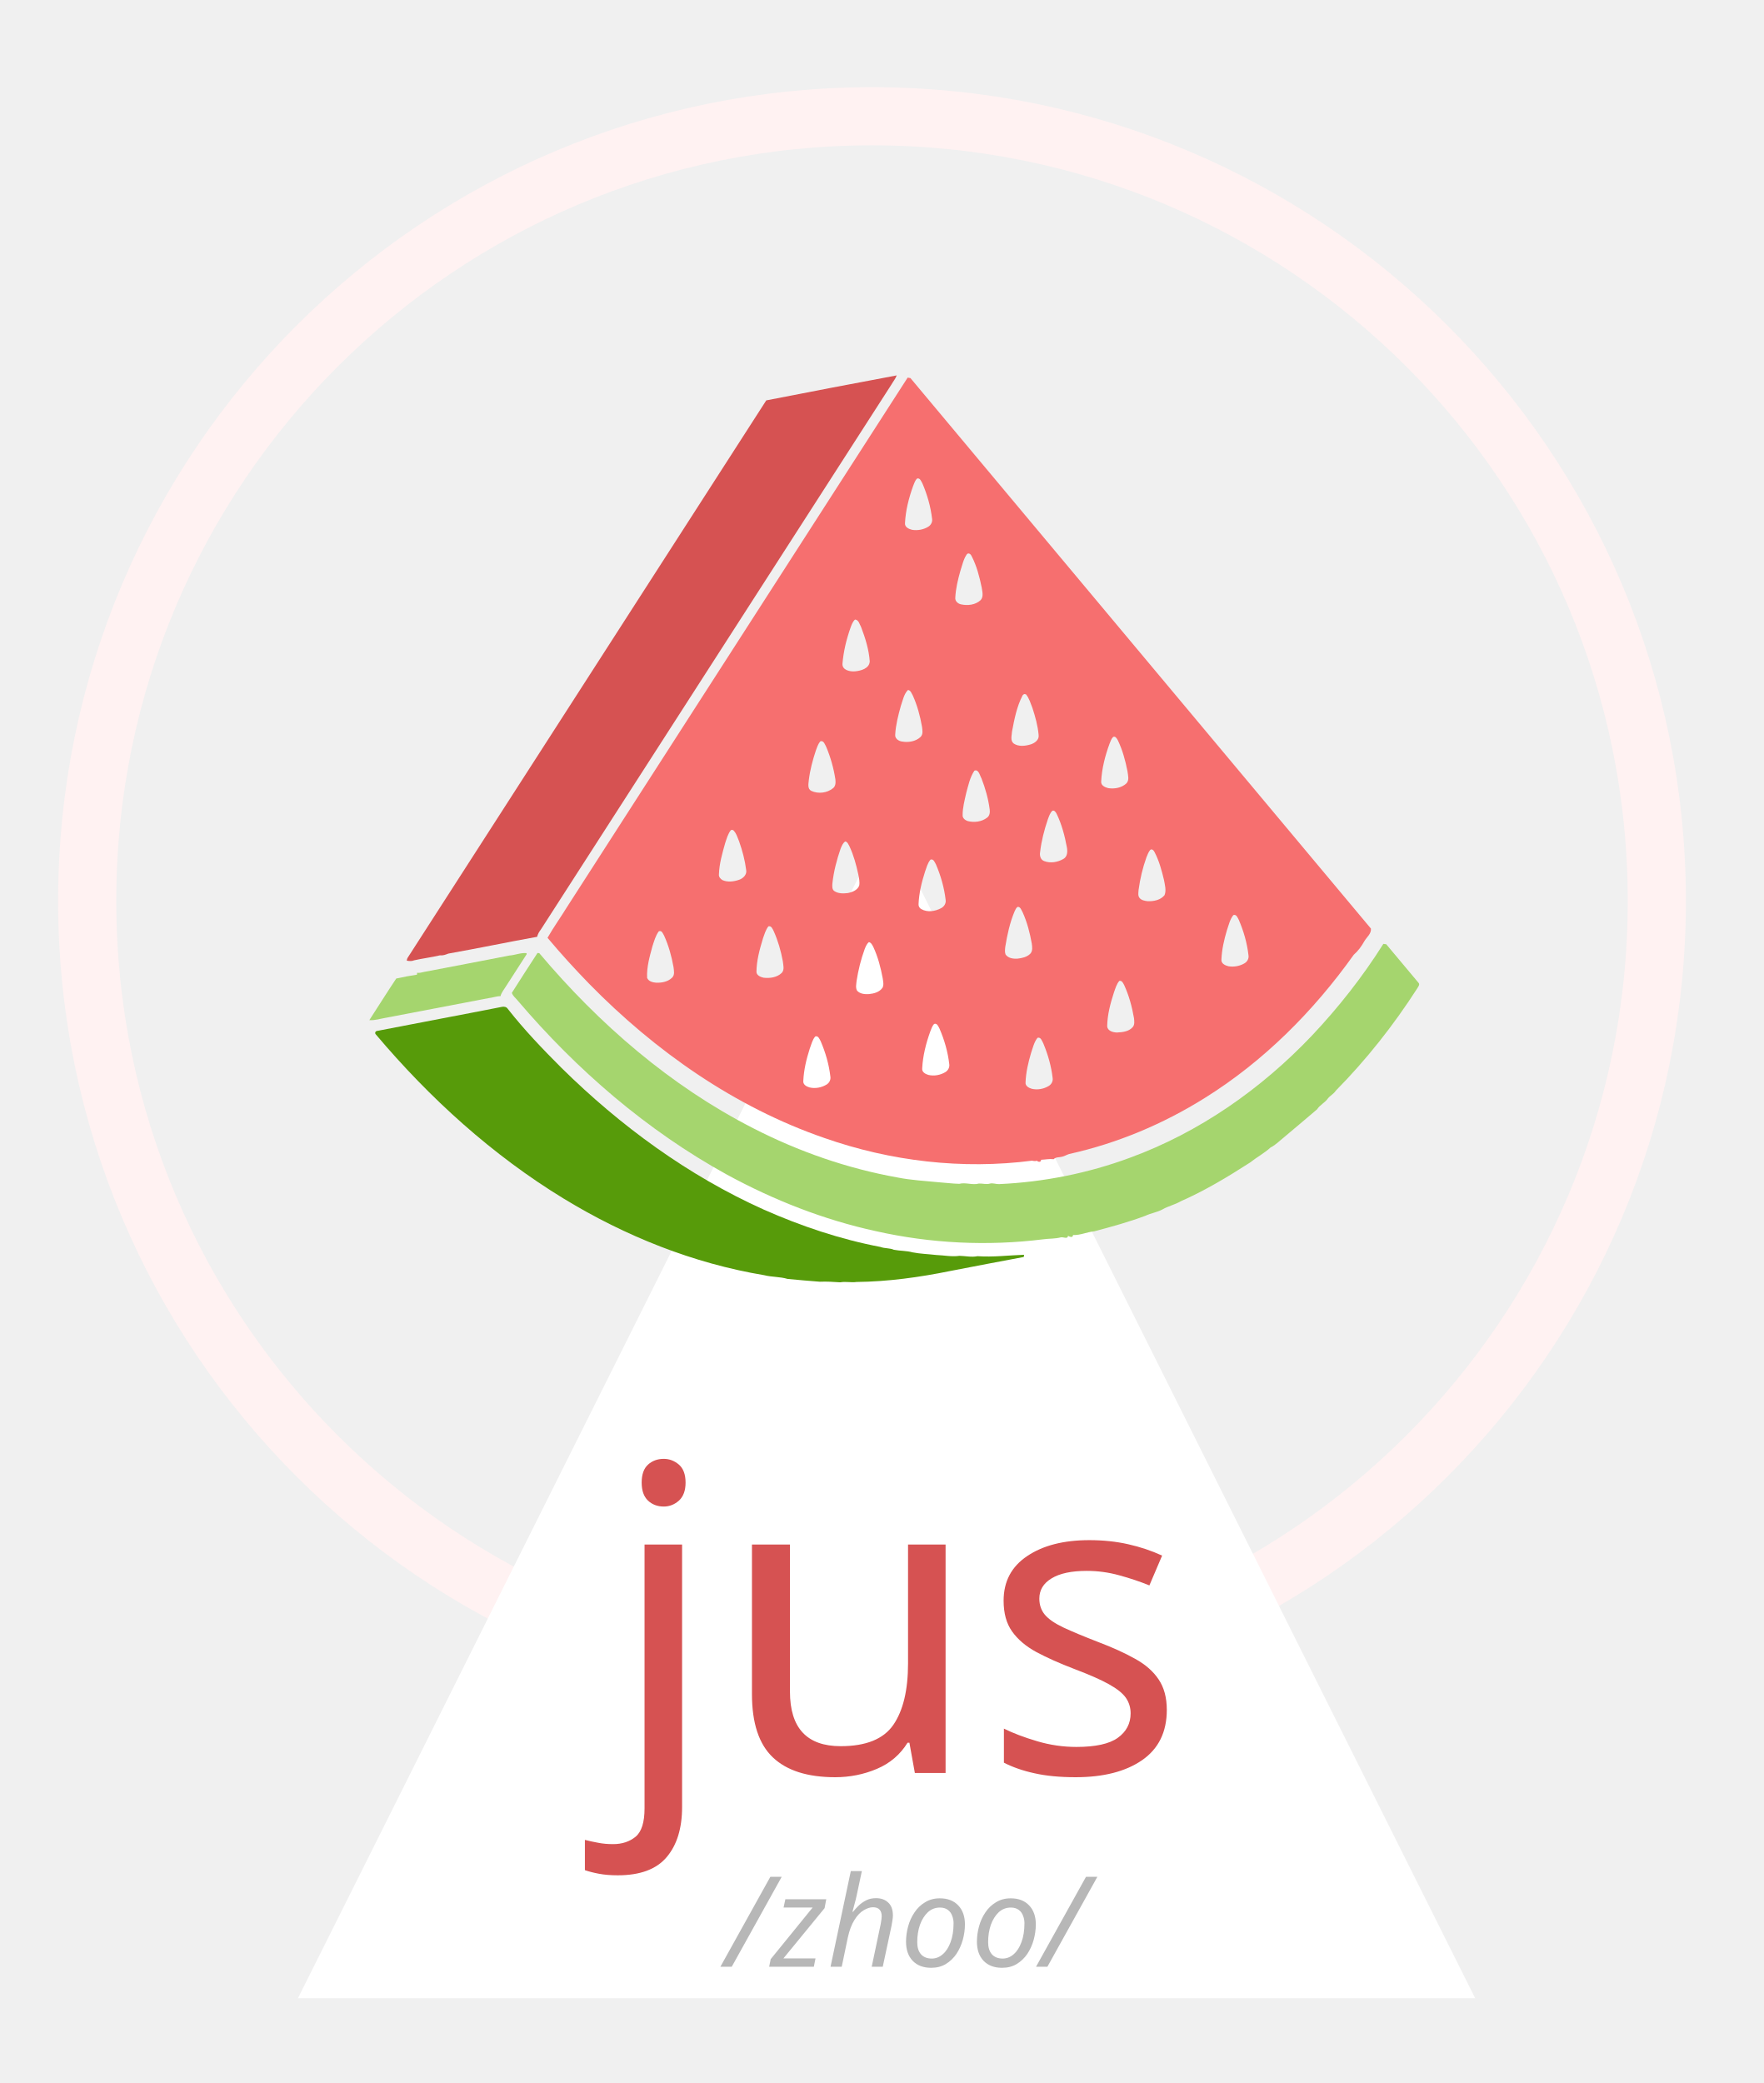
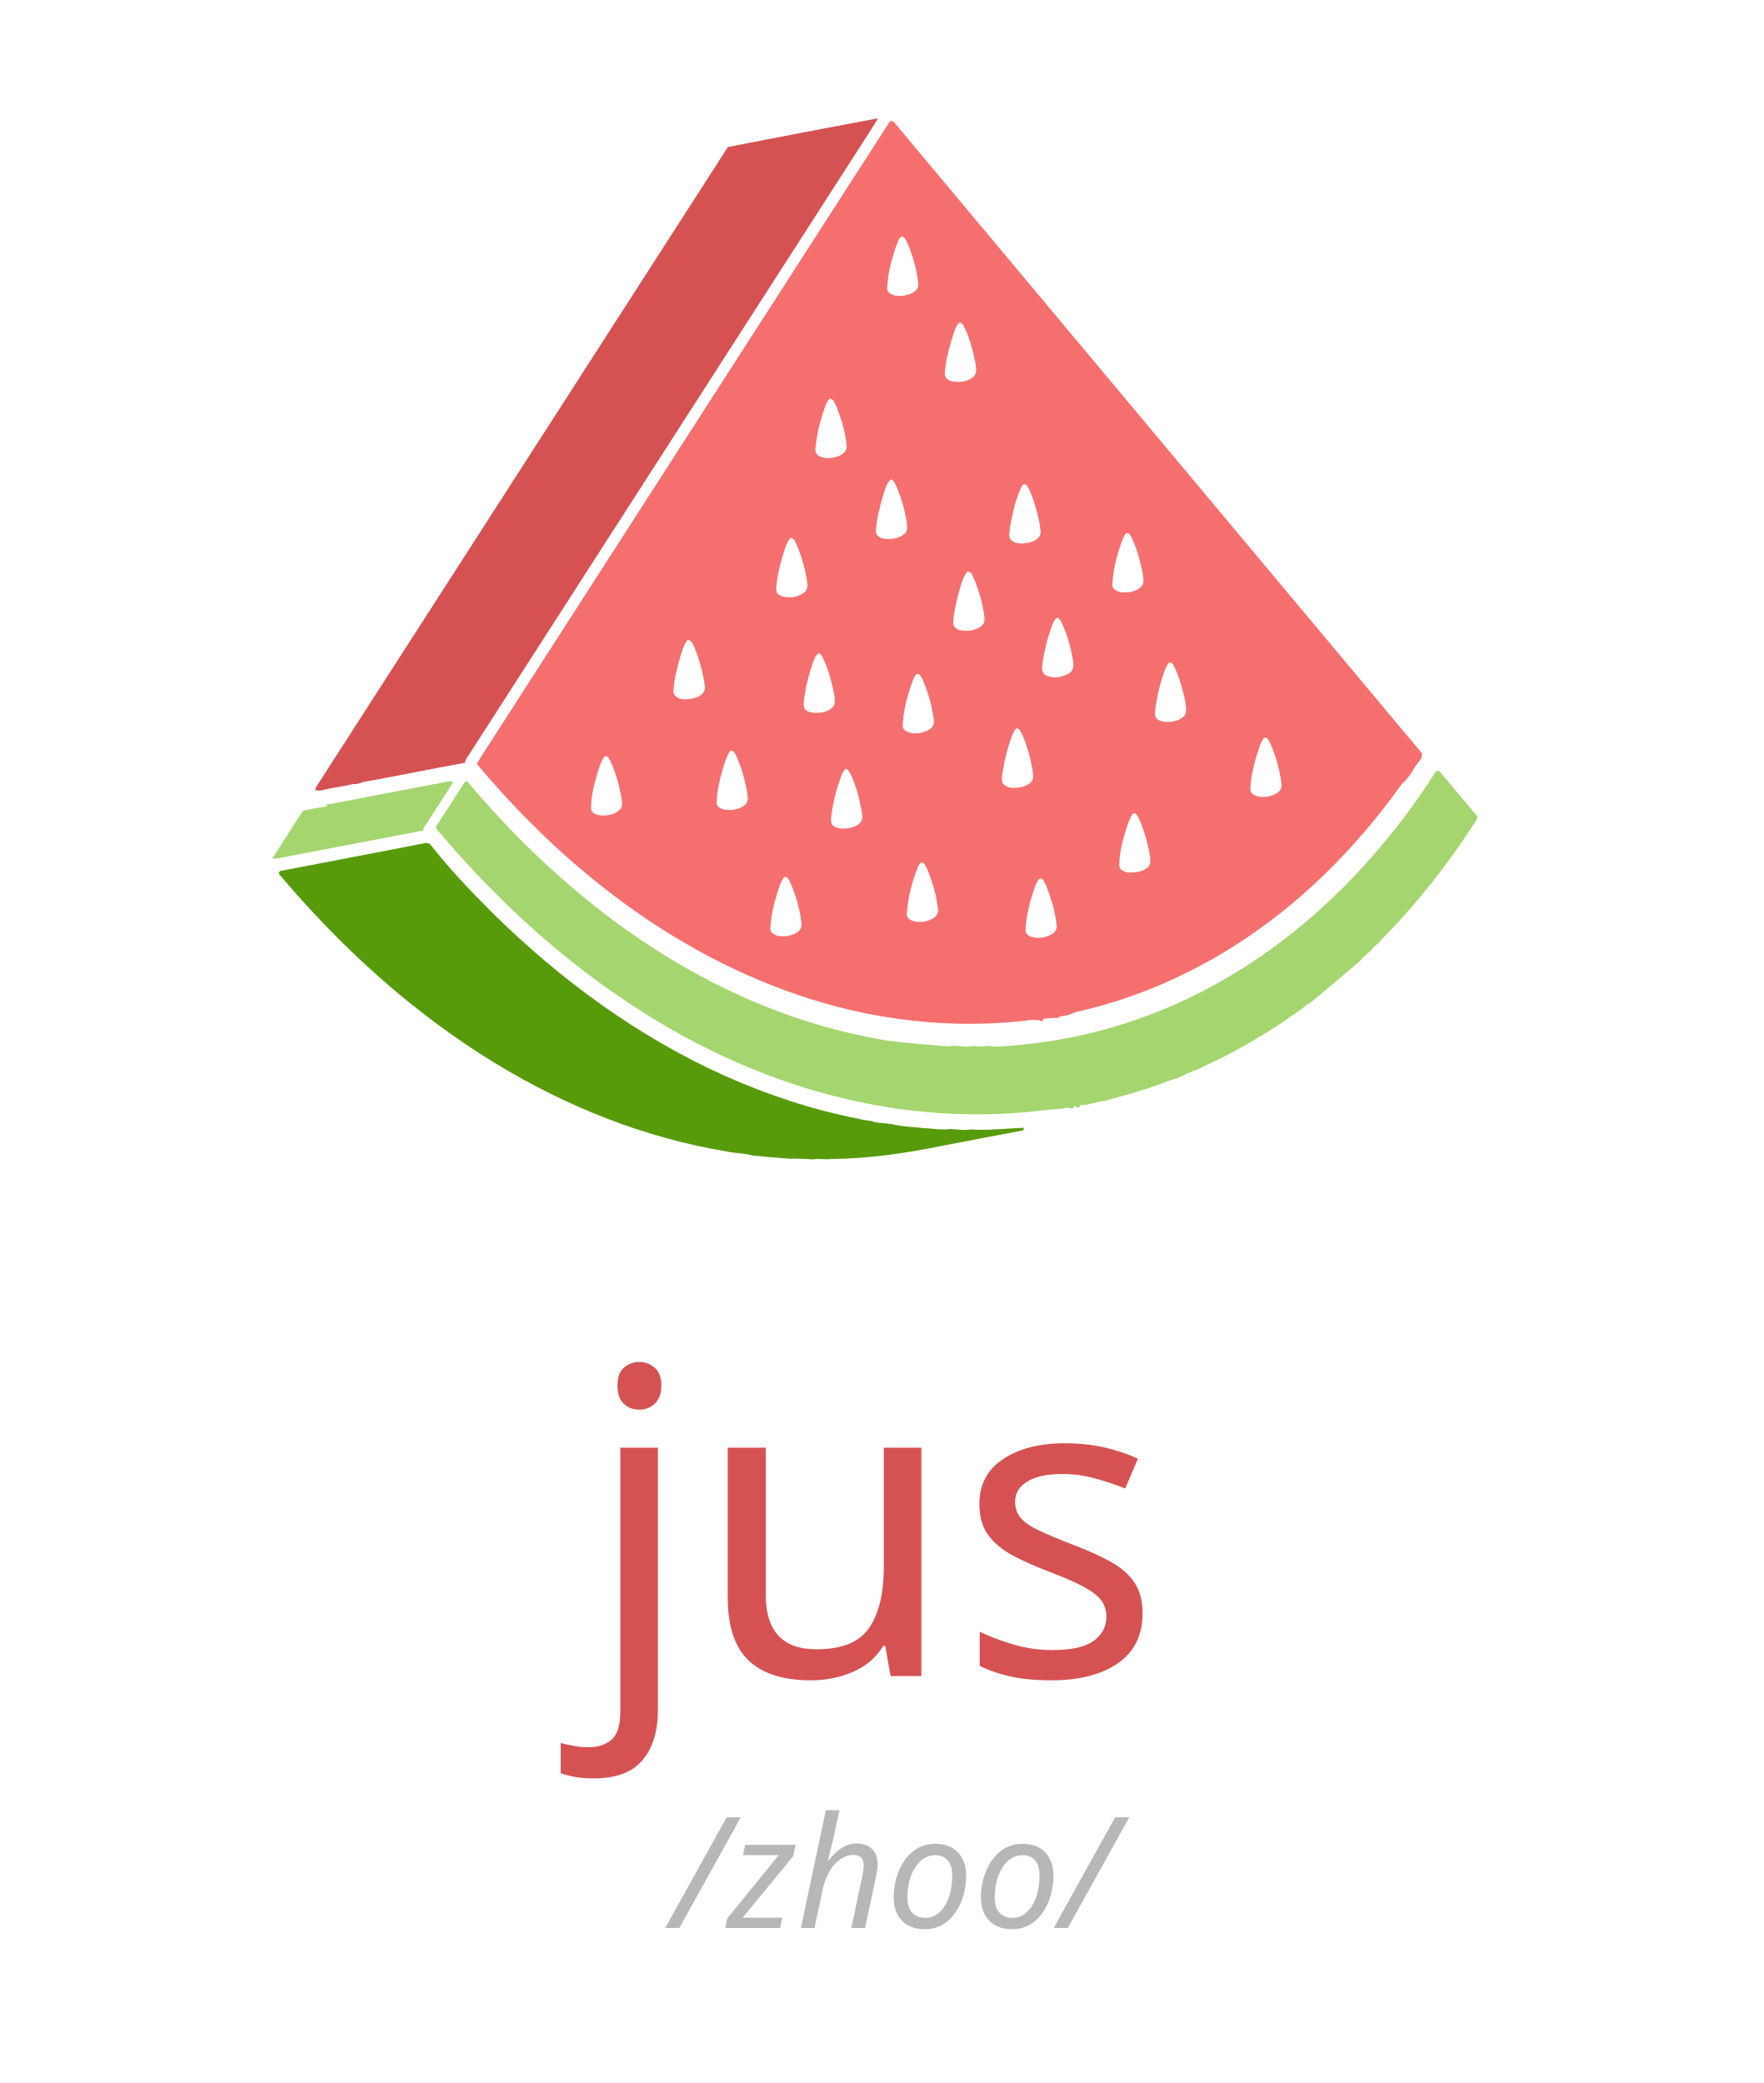
<svg xmlns="http://www.w3.org/2000/svg" width="182px" height="215px" viewBox="0 0 182 215" version="1.1">
  <defs />
  <g id="Page-1" stroke="none" stroke-width="1" fill="none" fill-rule="evenodd">
    <g id="logo">
      <circle id="Oval-4-Copy-3" stroke="#FFF2F2" stroke-width="6" cx="90" cy="93" r="81" />
      <polygon id="Triangle-1-Copy-3" fill="#FFFFFF" points="91.5 84.75 152.25 206.25 30.75 206.25 " />
+       <rect id="Rectangle-2" stroke="#979797" fill="#FFFFFF" x="-8" y="-7" width="205" height="228" />
      <text id="jus" font-family="Roboto Slab" font-size="44" font-weight="normal" fill="#D65252">
-         <tspan x="62.788" y="183">jus</tspan>
+         <tspan x="60.288" y="173">jus</tspan>
      </text>
-       <text id="/zhoo/-copy-4" font-family="Archer" font-size="13" font-style="italic" font-weight="313" fill="#B7B7B7">
-         <tspan x="74.944" y="203">/zhoo/</tspan>
+       <text id="/zhoo/-copy-4" font-family="Archer" font-size="16" font-style="italic" font-weight="313" fill="#B7B7B7">
+         <tspan x="69.392" y="199">/zhoo/</tspan>
      </text>
-       <g id="Group-Copy-5" transform="translate(93.2783, 85.72142) rotate(5) translate(-93.2783, -85.72142) translate(38.90351, 38.55961)">
+       <g id="Group-Copy-5" transform="translate(91.41711, 66.13729) rotate(5) translate(-91.41711, -66.13729) translate(29, 12)">
        <g id="Group">
-           <path d="M36.367,4.173 C40.757,2.908 45.154,1.657 49.556,0.43 C49.457,0.788 49.241,1.096 49.086,1.431 C38.706,21.155 28.33,40.882 17.952,60.606 C17.799,60.848 17.675,61.104 17.634,61.39 C14.634,62.205 11.661,63.108 8.659,63.915 C8.388,64.049 8.115,64.182 7.804,64.171 C6.948,64.455 6.062,64.637 5.203,64.913 C4.972,65.042 4.702,65.037 4.446,65.015 C4.444,64.879 4.477,64.753 4.548,64.637 C15.162,44.487 25.756,24.324 36.367,4.173 L36.367,4.173 Z" id="Shape" fill="#D65252" />
-           <path d="M50.7,0.558 C50.772,0.566 50.919,0.578 50.992,0.584 C68.427,18.069 85.851,35.563 103.289,53.045 C103.389,53.57 102.931,53.959 102.728,54.395 C102.484,54.941 102.175,55.462 101.757,55.893 C98.133,62.055 93.458,67.653 87.734,71.953 C83.685,75.01 79.131,77.411 74.295,78.935 C74.038,79.036 73.819,79.217 73.554,79.292 C73.273,79.386 72.942,79.361 72.74,79.611 C72.299,79.598 71.888,79.727 71.456,79.784 C71.475,80.058 71.199,80.053 71.036,79.922 C70.874,79.989 70.706,79.982 70.541,79.955 C63.477,81.51 56.006,81.292 48.985,79.495 C39.483,77.12 30.795,72.087 23.389,65.737 C21.779,64.347 20.214,62.905 18.712,61.399 C19.241,60.253 19.889,59.16 20.454,58.031 C30.541,38.876 40.609,19.711 50.7,0.558 L50.7,0.558 Z M52.562,10.86 C52.373,11.094 52.318,11.401 52.23,11.681 C51.9,12.941 51.684,14.245 51.735,15.551 C51.738,15.967 52.193,16.121 52.534,16.171 C53.104,16.209 53.693,16.051 54.156,15.709 C54.421,15.518 54.566,15.17 54.48,14.85 C54.224,13.614 53.768,12.419 53.171,11.311 C53.035,11.11 52.864,10.72 52.562,10.86 L52.562,10.86 Z M58.379,18.183 C58.07,18.716 58.004,19.345 57.862,19.938 C57.687,20.86 57.543,21.802 57.576,22.746 C57.565,23.098 57.886,23.35 58.212,23.392 C58.921,23.487 59.724,23.327 60.214,22.772 C60.491,22.389 60.301,21.899 60.205,21.488 C59.881,20.4 59.497,19.311 58.889,18.349 C58.802,18.166 58.55,17.977 58.379,18.183 L58.379,18.183 Z M47.067,26.824 C46.753,28.041 46.565,29.303 46.571,30.562 C46.583,31.226 47.419,31.327 47.925,31.236 C48.531,31.128 49.395,30.812 49.353,30.062 C49.156,28.861 48.688,27.716 48.158,26.628 C47.972,26.363 47.852,25.904 47.466,25.908 C47.231,26.159 47.154,26.504 47.067,26.824 L47.067,26.824 Z M65.52,32.048 C65.487,32.079 65.419,32.144 65.386,32.175 C64.88,33.386 64.743,34.711 64.614,36.007 C64.632,36.419 64.486,36.963 64.901,37.232 C65.441,37.527 66.105,37.383 66.65,37.166 C67.054,37 67.493,36.625 67.382,36.134 C67.217,35.186 66.874,34.28 66.499,33.4 C66.265,32.938 66.082,32.429 65.71,32.059 C65.663,32.056 65.568,32.051 65.52,32.048 L65.52,32.048 Z M53.54,32.677 C53.155,33.145 53.103,33.794 52.955,34.366 C52.767,35.357 52.602,36.366 52.631,37.376 C52.62,37.778 53.032,38.014 53.387,38.029 C54.053,38.09 54.796,37.907 55.257,37.394 C55.518,37.093 55.39,36.669 55.314,36.323 C55.026,35.242 54.639,34.178 54.09,33.201 C53.941,33.003 53.83,32.677 53.54,32.677 L53.54,32.677 Z M75.06,35.659 C74.883,35.858 74.833,36.133 74.753,36.379 C74.403,37.669 74.179,39.008 74.231,40.348 C74.232,40.764 74.686,40.917 75.027,40.967 C75.677,41.008 76.392,40.813 76.842,40.316 C77.139,39.935 76.921,39.445 76.836,39.032 C76.526,37.967 76.141,36.912 75.571,35.957 C75.464,35.793 75.281,35.525 75.06,35.659 L75.06,35.659 Z M45.01,38.732 C44.78,39.019 44.712,39.395 44.613,39.741 C44.374,40.753 44.191,41.787 44.158,42.829 C44.159,43.209 44.071,43.75 44.518,43.923 C45.25,44.184 46.159,44.001 46.718,43.451 C46.982,43.215 46.945,42.826 46.882,42.514 C46.609,41.394 46.198,40.308 45.663,39.289 C45.514,39.064 45.344,38.607 45.01,38.732 L45.01,38.732 Z M61.096,40.377 C60.698,41.101 60.605,41.943 60.458,42.745 C60.357,43.509 60.217,44.283 60.288,45.058 C60.295,45.359 60.588,45.551 60.853,45.615 C61.536,45.729 62.295,45.575 62.816,45.101 C63.078,44.888 63.088,44.517 63.018,44.214 C62.779,43.135 62.383,42.094 61.897,41.106 C61.701,40.834 61.522,40.15 61.096,40.377 L61.096,40.377 Z M69.473,43.799 C69.247,44.048 69.183,44.397 69.09,44.711 C68.809,45.842 68.619,47.003 68.586,48.17 C68.553,48.521 68.704,48.943 69.076,49.04 C69.744,49.237 70.489,49.043 71.046,48.648 C71.451,48.373 71.409,47.838 71.297,47.423 C70.974,46.263 70.563,45.114 69.945,44.075 C69.848,43.926 69.672,43.682 69.473,43.799 L69.473,43.799 Z M79.883,46.949 C79.719,47.187 79.651,47.477 79.563,47.749 C79.273,48.857 79.107,49.997 79.052,51.142 C79.06,51.428 79.009,51.776 79.24,51.993 C79.465,52.205 79.793,52.225 80.085,52.238 C80.708,52.206 81.404,52.01 81.768,51.464 C81.927,50.936 81.702,50.393 81.567,49.885 C81.248,48.94 80.904,47.988 80.364,47.144 C80.274,46.986 80.056,46.761 79.883,46.949 L79.883,46.949 Z M36.609,48.66 C36.322,49.072 36.243,49.587 36.124,50.065 C35.919,51.147 35.702,52.244 35.765,53.352 C35.759,53.604 35.97,53.784 36.174,53.892 C36.743,54.088 37.365,53.946 37.896,53.707 C38.298,53.527 38.662,53.1 38.525,52.634 C38.314,51.65 37.966,50.698 37.553,49.782 C37.344,49.385 37.181,48.916 36.812,48.644 C36.76,48.646 36.66,48.655 36.609,48.66 L36.609,48.66 Z M48.459,48.811 C48.216,49.001 48.135,49.319 48.042,49.601 C47.743,50.793 47.536,52.016 47.512,53.246 C47.52,53.52 47.511,53.877 47.797,54.024 C48.213,54.247 48.72,54.192 49.165,54.102 C49.622,53.975 50.143,53.726 50.286,53.233 C50.331,52.839 50.198,52.458 50.095,52.087 C49.798,51.12 49.445,50.162 48.938,49.284 C48.81,49.101 48.705,48.845 48.459,48.811 L48.459,48.811 Z M57.385,49.918 C57.109,50.296 57.045,50.787 56.924,51.231 C56.676,52.336 56.503,53.471 56.557,54.605 C56.557,54.815 56.697,55.01 56.89,55.088 C57.542,55.387 58.324,55.196 58.904,54.817 C59.208,54.632 59.398,54.258 59.3,53.903 C59.043,52.668 58.587,51.475 57.991,50.365 C57.855,50.168 57.683,49.773 57.385,49.918 L57.385,49.918 Z M89.024,52.893 C88.705,53.364 88.638,53.96 88.498,54.503 C88.29,55.515 88.146,56.548 88.195,57.583 C88.197,57.998 88.652,58.153 88.993,58.203 C89.563,58.24 90.155,58.083 90.616,57.741 C90.883,57.55 91.026,57.202 90.938,56.882 C90.686,55.645 90.225,54.452 89.629,53.343 C89.494,53.142 89.324,52.751 89.024,52.893 L89.024,52.893 Z M66.761,53.994 C66.609,54.118 66.559,54.318 66.491,54.492 C66.108,55.695 65.949,56.95 65.858,58.204 C65.85,58.466 65.84,58.747 65.954,58.991 C66.253,59.355 66.785,59.385 67.217,59.315 C67.674,59.225 68.163,59.074 68.477,58.711 C68.734,58.406 68.632,57.977 68.551,57.625 C68.26,56.548 67.884,55.482 67.335,54.508 C67.187,54.311 67.066,53.929 66.761,53.994 L66.761,53.994 Z M41.318,58.235 C41.064,58.624 40.982,59.093 40.865,59.538 C40.625,60.684 40.407,61.858 40.501,63.034 C40.556,63.393 40.967,63.516 41.275,63.558 C41.929,63.584 42.664,63.416 43.11,62.902 C43.387,62.546 43.186,62.081 43.115,61.69 C42.827,60.648 42.436,59.626 41.908,58.682 C41.775,58.475 41.624,58.126 41.318,58.235 L41.318,58.235 Z M51.799,58.949 C51.582,59.149 51.504,59.443 51.42,59.714 C51.127,60.802 50.953,61.922 50.877,63.046 C50.877,63.382 50.812,63.766 51.019,64.058 C51.355,64.362 51.849,64.361 52.271,64.295 C52.783,64.199 53.345,63.995 53.609,63.509 C53.729,63.193 53.607,62.854 53.537,62.541 C53.234,61.461 52.858,60.393 52.296,59.418 C52.173,59.231 52.042,58.989 51.799,58.949 L51.799,58.949 Z M30.085,59.74 C29.796,60.222 29.702,60.791 29.572,61.332 C29.381,62.414 29.157,63.521 29.313,64.623 C29.489,64.975 29.922,65.041 30.277,65.039 C30.852,65.011 31.474,64.844 31.866,64.391 C32.158,64.08 32,63.618 31.923,63.253 C31.63,62.176 31.236,61.118 30.689,60.146 C30.55,59.949 30.384,59.549 30.085,59.74 L30.085,59.74 Z M77.89,60.686 C77.635,61.041 77.558,61.483 77.446,61.896 C77.175,63.065 76.963,64.267 77.05,65.472 C77.14,65.94 77.703,66.042 78.103,66.016 C78.663,65.94 79.297,65.823 79.664,65.344 C79.883,65.073 79.796,64.697 79.733,64.386 C79.431,63.243 79.022,62.123 78.439,61.094 C78.317,60.91 78.165,60.598 77.89,60.686 L77.89,60.686 Z M59.238,66.779 C59.048,67.011 58.992,67.32 58.904,67.6 C58.573,68.86 58.358,70.164 58.41,71.47 C58.405,71.843 58.793,72.01 59.101,72.072 C59.706,72.16 60.339,71.988 60.83,71.627 C61.093,71.435 61.238,71.088 61.152,70.765 C60.898,69.531 60.439,68.337 59.841,67.229 C59.709,67.029 59.537,66.636 59.238,66.779 L59.238,66.779 Z M69.991,67.275 C69.672,67.748 69.604,68.341 69.465,68.886 C69.258,69.897 69.111,70.93 69.161,71.964 C69.156,72.338 69.543,72.505 69.853,72.568 C70.456,72.656 71.091,72.484 71.582,72.122 C71.847,71.929 71.991,71.584 71.905,71.261 C71.659,70.054 71.208,68.891 70.64,67.802 C70.491,67.585 70.325,67.133 69.991,67.275 L69.991,67.275 Z M47.126,69.136 C46.851,69.515 46.795,70.009 46.667,70.452 C46.417,71.555 46.247,72.689 46.298,73.825 C46.293,74.199 46.681,74.366 46.99,74.427 C47.593,74.517 48.227,74.344 48.718,73.982 C48.985,73.791 49.128,73.444 49.042,73.122 C48.788,71.886 48.328,70.694 47.731,69.585 C47.597,69.385 47.425,68.994 47.126,69.136 L47.126,69.136 Z" id="Shape" fill="#F66F6F" />
-           <path d="M104.703,54.507 C104.778,54.509 104.926,54.515 105.002,54.517 C106.223,55.736 107.438,56.966 108.661,58.184 C108.865,58.352 108.663,58.603 108.586,58.782 C106.491,62.768 104.002,66.564 101.135,70.027 C100.958,70.376 100.606,70.576 100.394,70.897 C100.131,71.363 99.628,71.63 99.382,72.109 C98.347,73.177 97.282,74.218 96.237,75.277 C95.812,75.679 95.445,76.149 94.942,76.453 C94.343,77.106 93.598,77.585 92.962,78.19 C90.803,79.863 88.583,81.48 86.185,82.796 C85.614,83.203 84.927,83.404 84.356,83.813 C83.83,84.151 83.212,84.289 82.678,84.607 C81.021,85.399 79.29,86.039 77.565,86.662 C76.833,86.791 76.171,87.203 75.419,87.235 C75.414,87.562 75.095,87.441 74.904,87.357 C74.918,87.754 74.413,87.493 74.172,87.586 C73.594,87.795 72.999,87.803 72.403,87.94 C66.733,89.157 60.859,89.386 55.113,88.61 C49.653,87.912 44.322,86.336 39.281,84.133 C30.662,80.322 22.896,74.72 16.197,68.108 C15.976,67.874 15.658,67.686 15.538,67.381 C16.285,65.931 17.05,64.488 17.818,63.049 C17.866,63.051 17.958,63.055 18.006,63.056 C24.777,69.802 32.683,75.524 41.559,79.125 C46.442,81.114 51.604,82.424 56.855,82.896 C58.29,83.054 59.735,82.999 61.175,83.017 C61.869,83.001 62.567,83.039 63.258,82.992 C63.91,82.76 64.629,83.034 65.279,82.787 C65.655,82.734 66.056,82.839 66.419,82.688 C66.722,82.589 67.048,82.705 67.359,82.663 C71.928,82.054 76.405,80.749 80.574,78.775 C87.469,75.546 93.444,70.531 98.179,64.587 C100.665,61.443 102.871,58.073 104.703,54.507 L104.703,54.507 Z" id="Shape" fill="#A5D56E" />
-           <path d="M16.691,63.166 L16.713,63.278 C16.104,64.421 15.505,65.572 14.899,66.717 C14.723,67.081 14.469,67.414 14.403,67.824 C13.997,67.852 13.632,68.046 13.237,68.121 C9.768,69.102 6.3,70.087 2.831,71.072 C2.267,71.211 1.722,71.462 1.132,71.468 C1.931,69.962 2.705,68.441 3.524,66.947 C4.217,66.732 4.916,66.533 5.623,66.363 C5.622,66.314 5.618,66.216 5.616,66.169 C5.852,66.183 6.073,66.105 6.293,66.028 C9.18,65.201 12.073,64.404 14.955,63.563 C15.546,63.472 16.085,63.158 16.691,63.166 Z" id="Shape" fill="#A5D56E" />
-           <path d="M14.632,68.914 C14.845,68.843 15.122,68.866 15.262,69.061 C17.142,71.068 19.206,72.879 21.308,74.642 C27.893,80.089 35.323,84.596 43.407,87.407 C47.399,88.772 51.539,89.768 55.73,90.193 C56.188,90.323 56.676,90.207 57.13,90.362 C57.775,90.432 58.434,90.338 59.077,90.459 C59.896,90.546 60.723,90.493 61.545,90.518 C62.338,90.476 63.148,90.582 63.929,90.394 C64.546,90.352 65.18,90.452 65.783,90.269 C67.394,90.243 68.969,89.898 70.565,89.704 C70.561,89.762 70.554,89.876 70.547,89.935 C68.067,90.626 65.588,91.331 63.113,92.038 C59.997,92.962 56.81,93.692 53.575,94.009 C53.028,94.138 52.454,94.037 51.909,94.191 C51.205,94.205 50.501,94.221 49.803,94.313 C48.689,94.328 47.573,94.325 46.46,94.316 C45.659,94.149 44.832,94.274 44.029,94.143 C36.633,93.567 29.394,91.377 22.75,88.086 C15.011,84.254 8.046,78.961 1.929,72.879 C1.786,72.77 1.845,72.55 2.014,72.511 C6.217,71.301 10.433,70.131 14.632,68.914 L14.632,68.914 Z" id="Shape" fill="#579B0A" />
+           <path d="M41.745,4.79 C46.786,3.338 51.832,1.902 56.885,0.493 C56.772,0.904 56.524,1.258 56.346,1.642 C44.431,24.284 32.521,46.929 20.607,69.57 C20.431,69.848 20.289,70.141 20.243,70.47 C16.798,71.405 13.386,72.442 9.94,73.368 C9.629,73.522 9.316,73.675 8.958,73.662 C7.975,73.988 6.958,74.197 5.973,74.514 C5.707,74.662 5.398,74.656 5.104,74.631 C5.101,74.475 5.139,74.33 5.221,74.197 C17.404,51.066 29.565,27.922 41.745,4.79 L41.745,4.79 Z" id="Shape" fill="#D65252" />
+           <path d="M58.199,0.641 C58.282,0.65 58.45,0.664 58.534,0.671 C78.548,20.742 98.549,40.823 118.567,60.891 C118.681,61.493 118.156,61.94 117.922,62.441 C117.642,63.067 117.287,63.665 116.807,64.16 C112.647,71.233 107.281,77.659 100.71,82.595 C96.063,86.104 90.835,88.861 85.284,90.61 C84.989,90.726 84.738,90.934 84.433,91.02 C84.111,91.128 83.73,91.099 83.498,91.386 C82.993,91.371 82.521,91.519 82.025,91.585 C82.046,91.899 81.73,91.894 81.543,91.742 C81.357,91.819 81.164,91.812 80.974,91.78 C72.865,93.566 64.29,93.316 56.23,91.253 C45.323,88.527 35.35,82.749 26.848,75.46 C25.001,73.864 23.204,72.209 21.479,70.48 C22.087,69.165 22.83,67.91 23.479,66.614 C35.058,44.626 46.615,22.627 58.199,0.641 L58.199,0.641 Z M60.337,12.466 C60.119,12.735 60.056,13.087 59.956,13.409 C59.576,14.854 59.329,16.352 59.387,17.851 C59.39,18.328 59.913,18.506 60.304,18.563 C60.958,18.606 61.634,18.425 62.166,18.032 C62.47,17.813 62.637,17.414 62.538,17.046 C62.244,15.628 61.72,14.256 61.035,12.984 C60.879,12.753 60.682,12.305 60.337,12.466 L60.337,12.466 Z M67.014,20.872 C66.659,21.484 66.583,22.207 66.42,22.886 C66.219,23.946 66.054,25.027 66.092,26.11 C66.079,26.514 66.448,26.804 66.821,26.852 C67.635,26.96 68.557,26.778 69.12,26.14 C69.438,25.7 69.219,25.138 69.11,24.666 C68.738,23.417 68.297,22.168 67.599,21.063 C67.499,20.853 67.21,20.636 67.014,20.872 L67.014,20.872 Z M54.029,30.792 C53.668,32.189 53.452,33.637 53.459,35.082 C53.473,35.844 54.433,35.96 55.013,35.856 C55.709,35.732 56.701,35.369 56.653,34.508 C56.426,33.129 55.889,31.816 55.281,30.566 C55.067,30.262 54.93,29.735 54.486,29.74 C54.217,30.029 54.129,30.424 54.029,30.792 L54.029,30.792 Z M75.211,36.789 C75.172,36.824 75.094,36.898 75.057,36.933 C74.477,38.324 74.319,39.845 74.171,41.332 C74.192,41.806 74.024,42.431 74.5,42.738 C75.12,43.078 75.882,42.912 76.508,42.663 C76.972,42.472 77.475,42.042 77.348,41.478 C77.159,40.39 76.765,39.351 76.335,38.34 C76.066,37.81 75.856,37.226 75.428,36.8 C75.375,36.798 75.266,36.791 75.211,36.789 L75.211,36.789 Z M61.459,37.51 C61.017,38.047 60.957,38.792 60.788,39.448 C60.572,40.586 60.382,41.744 60.416,42.904 C60.403,43.366 60.876,43.636 61.283,43.654 C62.048,43.723 62.901,43.513 63.43,42.925 C63.729,42.579 63.582,42.093 63.495,41.695 C63.165,40.454 62.72,39.233 62.091,38.111 C61.919,37.884 61.792,37.51 61.459,37.51 L61.459,37.51 Z M86.162,40.933 C85.959,41.161 85.902,41.477 85.809,41.76 C85.407,43.241 85.15,44.777 85.21,46.315 C85.211,46.793 85.733,46.969 86.124,47.026 C86.87,47.073 87.691,46.849 88.207,46.279 C88.548,45.842 88.298,45.28 88.201,44.805 C87.844,43.582 87.402,42.372 86.748,41.275 C86.626,41.087 86.415,40.779 86.162,40.933 L86.162,40.933 Z M51.667,44.46 C51.403,44.79 51.325,45.222 51.212,45.619 C50.938,46.781 50.727,47.967 50.689,49.163 C50.69,49.6 50.589,50.221 51.103,50.419 C51.943,50.719 52.986,50.509 53.628,49.878 C53.931,49.607 53.888,49.161 53.817,48.802 C53.503,47.517 53.031,46.27 52.417,45.1 C52.246,44.841 52.051,44.317 51.667,44.46 L51.667,44.46 Z M70.132,46.349 C69.676,47.18 69.569,48.147 69.4,49.067 C69.284,49.945 69.123,50.833 69.205,51.723 C69.213,52.068 69.55,52.289 69.854,52.362 C70.638,52.492 71.509,52.316 72.107,51.772 C72.408,51.527 72.419,51.102 72.339,50.753 C72.064,49.515 71.609,48.32 71.051,47.186 C70.827,46.874 70.621,46.088 70.132,46.349 L70.132,46.349 Z M79.748,50.277 C79.489,50.563 79.415,50.963 79.309,51.323 C78.986,52.623 78.768,53.955 78.73,55.294 C78.692,55.697 78.865,56.181 79.293,56.294 C80.059,56.519 80.915,56.296 81.554,55.844 C82.019,55.528 81.971,54.913 81.842,54.437 C81.471,53.105 80.999,51.787 80.291,50.594 C80.179,50.423 79.977,50.143 79.748,50.277 L79.748,50.277 Z M91.699,53.893 C91.51,54.166 91.432,54.499 91.331,54.812 C90.998,56.084 90.808,57.392 90.744,58.706 C90.753,59.034 90.695,59.434 90.96,59.683 C91.219,59.927 91.595,59.949 91.93,59.965 C92.645,59.928 93.444,59.702 93.862,59.076 C94.044,58.47 93.786,57.846 93.631,57.263 C93.265,56.179 92.87,55.086 92.25,54.116 C92.147,53.935 91.896,53.677 91.699,53.893 L91.699,53.893 Z M42.024,55.857 C41.695,56.33 41.604,56.921 41.467,57.47 C41.232,58.712 40.982,59.971 41.055,61.243 C41.048,61.533 41.29,61.739 41.524,61.863 C42.177,62.088 42.891,61.925 43.501,61.65 C43.962,61.444 44.38,60.953 44.223,60.419 C43.981,59.289 43.581,58.197 43.107,57.145 C42.868,56.689 42.68,56.151 42.256,55.838 C42.197,55.841 42.082,55.851 42.024,55.857 L42.024,55.857 Z M55.627,56.03 C55.347,56.248 55.255,56.613 55.148,56.937 C54.805,58.305 54.567,59.709 54.54,61.122 C54.549,61.436 54.538,61.846 54.866,62.014 C55.344,62.271 55.926,62.207 56.437,62.104 C56.961,61.958 57.559,61.672 57.724,61.106 C57.775,60.655 57.623,60.216 57.504,59.791 C57.164,58.681 56.758,57.581 56.177,56.573 C56.03,56.363 55.909,56.069 55.627,56.03 L55.627,56.03 Z M65.872,57.301 C65.556,57.735 65.482,58.299 65.343,58.809 C65.058,60.077 64.86,61.38 64.922,62.682 C64.922,62.922 65.083,63.146 65.304,63.236 C66.053,63.579 66.95,63.36 67.616,62.924 C67.966,62.712 68.183,62.283 68.071,61.876 C67.776,60.458 67.252,59.088 66.568,57.815 C66.412,57.588 66.214,57.135 65.872,57.301 L65.872,57.301 Z M102.191,60.716 C101.824,61.257 101.748,61.941 101.588,62.564 C101.348,63.725 101.183,64.911 101.239,66.1 C101.242,66.576 101.765,66.755 102.156,66.812 C102.81,66.854 103.489,66.674 104.018,66.281 C104.325,66.062 104.489,65.663 104.389,65.295 C104.099,63.875 103.569,62.506 102.886,61.233 C102.731,61.002 102.536,60.553 102.191,60.716 L102.191,60.716 Z M76.635,61.98 C76.461,62.122 76.404,62.352 76.326,62.551 C75.886,63.933 75.703,65.373 75.599,66.813 C75.59,67.113 75.578,67.435 75.709,67.716 C76.053,68.133 76.663,68.169 77.159,68.088 C77.683,67.985 78.245,67.811 78.605,67.395 C78.9,67.044 78.783,66.552 78.69,66.148 C78.356,64.911 77.924,63.688 77.294,62.57 C77.124,62.344 76.985,61.906 76.635,61.98 L76.635,61.98 Z M47.429,66.848 C47.138,67.295 47.043,67.833 46.909,68.343 C46.633,69.66 46.384,71.007 46.492,72.357 C46.554,72.77 47.026,72.911 47.38,72.959 C48.13,72.989 48.974,72.796 49.486,72.206 C49.804,71.796 49.573,71.263 49.492,70.814 C49.161,69.618 48.713,68.445 48.107,67.361 C47.953,67.124 47.78,66.723 47.429,66.848 L47.429,66.848 Z M59.46,67.668 C59.212,67.897 59.122,68.235 59.026,68.546 C58.689,69.795 58.489,71.08 58.402,72.37 C58.402,72.757 58.327,73.198 58.565,73.533 C58.95,73.881 59.517,73.88 60.002,73.804 C60.59,73.695 61.235,73.46 61.538,72.903 C61.676,72.54 61.535,72.15 61.455,71.791 C61.108,70.552 60.676,69.326 60.031,68.206 C59.889,67.991 59.74,67.713 59.46,67.668 L59.46,67.668 Z M34.535,68.576 C34.203,69.129 34.095,69.782 33.946,70.403 C33.726,71.645 33.47,72.916 33.648,74.181 C33.851,74.586 34.348,74.661 34.755,74.659 C35.415,74.626 36.129,74.434 36.579,73.915 C36.915,73.558 36.732,73.028 36.644,72.608 C36.309,71.373 35.856,70.158 35.228,69.041 C35.068,68.816 34.878,68.356 34.535,68.576 L34.535,68.576 Z M89.41,69.662 C89.117,70.069 89.029,70.577 88.9,71.05 C88.589,72.393 88.346,73.773 88.446,75.156 C88.549,75.693 89.195,75.81 89.654,75.78 C90.298,75.693 91.025,75.559 91.446,75.008 C91.699,74.698 91.598,74.266 91.526,73.908 C91.18,72.597 90.71,71.311 90.041,70.131 C89.9,69.919 89.726,69.561 89.41,69.662 L89.41,69.662 Z M68,76.656 C67.781,76.922 67.717,77.277 67.616,77.599 C67.236,79.044 66.989,80.542 67.049,82.041 C67.044,82.469 67.489,82.66 67.842,82.732 C68.537,82.833 69.263,82.636 69.827,82.221 C70.13,82 70.296,81.603 70.197,81.232 C69.905,79.815 69.378,78.444 68.691,77.172 C68.54,76.943 68.343,76.491 68,76.656 L68,76.656 Z M80.343,77.226 C79.977,77.769 79.899,78.45 79.739,79.074 C79.501,80.235 79.333,81.421 79.391,82.608 C79.384,83.037 79.829,83.229 80.185,83.301 C80.877,83.403 81.605,83.204 82.17,82.79 C82.474,82.568 82.639,82.171 82.54,81.801 C82.258,80.415 81.74,79.081 81.088,77.83 C80.917,77.581 80.726,77.063 80.343,77.226 L80.343,77.226 Z M54.096,79.361 C53.78,79.797 53.716,80.363 53.569,80.872 C53.282,82.139 53.087,83.441 53.146,84.744 C53.14,85.173 53.585,85.365 53.94,85.435 C54.632,85.538 55.36,85.34 55.923,84.924 C56.23,84.705 56.394,84.307 56.295,83.938 C56.004,82.518 55.476,81.15 54.791,79.877 C54.637,79.647 54.439,79.198 54.096,79.361 L54.096,79.361 Z" id="Shape" fill="#F66F6F" />
+           <path d="M120.189,62.568 C120.275,62.571 120.446,62.577 120.533,62.58 C121.934,63.98 123.328,65.391 124.733,66.79 C124.967,66.983 124.735,67.271 124.647,67.476 C122.241,72.052 119.384,76.409 116.093,80.384 C115.89,80.785 115.486,81.014 115.243,81.383 C114.941,81.918 114.364,82.225 114.082,82.774 C112.893,84 111.671,85.195 110.47,86.411 C109.983,86.873 109.562,87.412 108.984,87.761 C108.296,88.51 107.442,89.06 106.711,89.754 C104.233,91.675 101.685,93.531 98.932,95.042 C98.277,95.509 97.488,95.74 96.832,96.209 C96.229,96.598 95.519,96.756 94.907,97.121 C93.004,98.03 91.017,98.765 89.037,99.48 C88.197,99.628 87.437,100.101 86.574,100.137 C86.569,100.513 86.202,100.374 85.982,100.278 C85.999,100.733 85.419,100.433 85.142,100.54 C84.479,100.78 83.796,100.789 83.112,100.947 C76.603,102.344 69.86,102.606 63.265,101.715 C56.997,100.915 50.878,99.105 45.091,96.577 C35.197,92.202 26.283,85.772 18.592,78.182 C18.339,77.913 17.974,77.697 17.836,77.347 C18.694,75.683 19.572,74.026 20.453,72.374 C20.508,72.377 20.615,72.381 20.669,72.382 C28.441,80.126 37.517,86.694 47.706,90.828 C53.311,93.111 59.236,94.615 65.264,95.156 C66.911,95.338 68.57,95.275 70.223,95.296 C71.02,95.278 71.821,95.321 72.615,95.267 C73.362,95.001 74.188,95.316 74.934,95.031 C75.366,94.971 75.826,95.091 76.243,94.918 C76.591,94.804 76.964,94.937 77.322,94.889 C82.566,94.19 87.705,92.692 92.492,90.426 C100.406,86.72 107.265,80.963 112.701,74.139 C115.554,70.531 118.087,66.662 120.189,62.568 L120.189,62.568 Z" id="Shape" fill="#A5D56E" />
+           <path d="M19.159,72.509 L19.185,72.637 C18.486,73.949 17.798,75.27 17.102,76.585 C16.901,77.003 16.609,77.385 16.533,77.856 C16.067,77.887 15.648,78.11 15.195,78.196 C11.213,79.322 7.231,80.453 3.25,81.584 C2.602,81.743 1.977,82.032 1.299,82.038 C2.217,80.31 3.105,78.564 4.045,76.849 C4.841,76.602 5.644,76.374 6.455,76.178 C6.454,76.122 6.448,76.01 6.447,75.955 C6.718,75.972 6.971,75.882 7.223,75.794 C10.538,74.845 13.859,73.929 17.167,72.964 C17.845,72.86 18.464,72.5 19.159,72.509 Z" id="Shape" fill="#A5D56E" />
+           <path d="M16.797,79.107 C17.041,79.025 17.358,79.052 17.52,79.275 C19.677,81.579 22.046,83.658 24.46,85.682 C32.019,91.934 40.548,97.108 49.827,100.335 C54.41,101.902 59.162,103.045 63.972,103.533 C64.499,103.683 65.058,103.55 65.58,103.727 C66.321,103.808 67.076,103.7 67.815,103.838 C68.755,103.938 69.704,103.877 70.648,103.906 C71.559,103.858 72.488,103.98 73.384,103.764 C74.093,103.715 74.82,103.83 75.513,103.62 C77.362,103.59 79.17,103.195 81.002,102.972 C80.998,103.038 80.989,103.169 80.981,103.237 C78.135,104.03 75.289,104.84 72.448,105.651 C68.871,106.712 65.213,107.549 61.499,107.913 C60.871,108.062 60.212,107.946 59.586,108.122 C58.779,108.139 57.97,108.157 57.169,108.263 C55.891,108.28 54.61,108.276 53.332,108.265 C52.412,108.074 51.463,108.217 50.541,108.067 C42.051,107.406 33.742,104.892 26.115,101.114 C17.231,96.715 9.236,90.64 2.215,83.658 C2.051,83.533 2.118,83.28 2.312,83.236 C7.136,81.846 11.976,80.504 16.797,79.107 L16.797,79.107 Z" id="Shape" fill="#579B0A" />
        </g>
      </g>
    </g>
  </g>
</svg>
